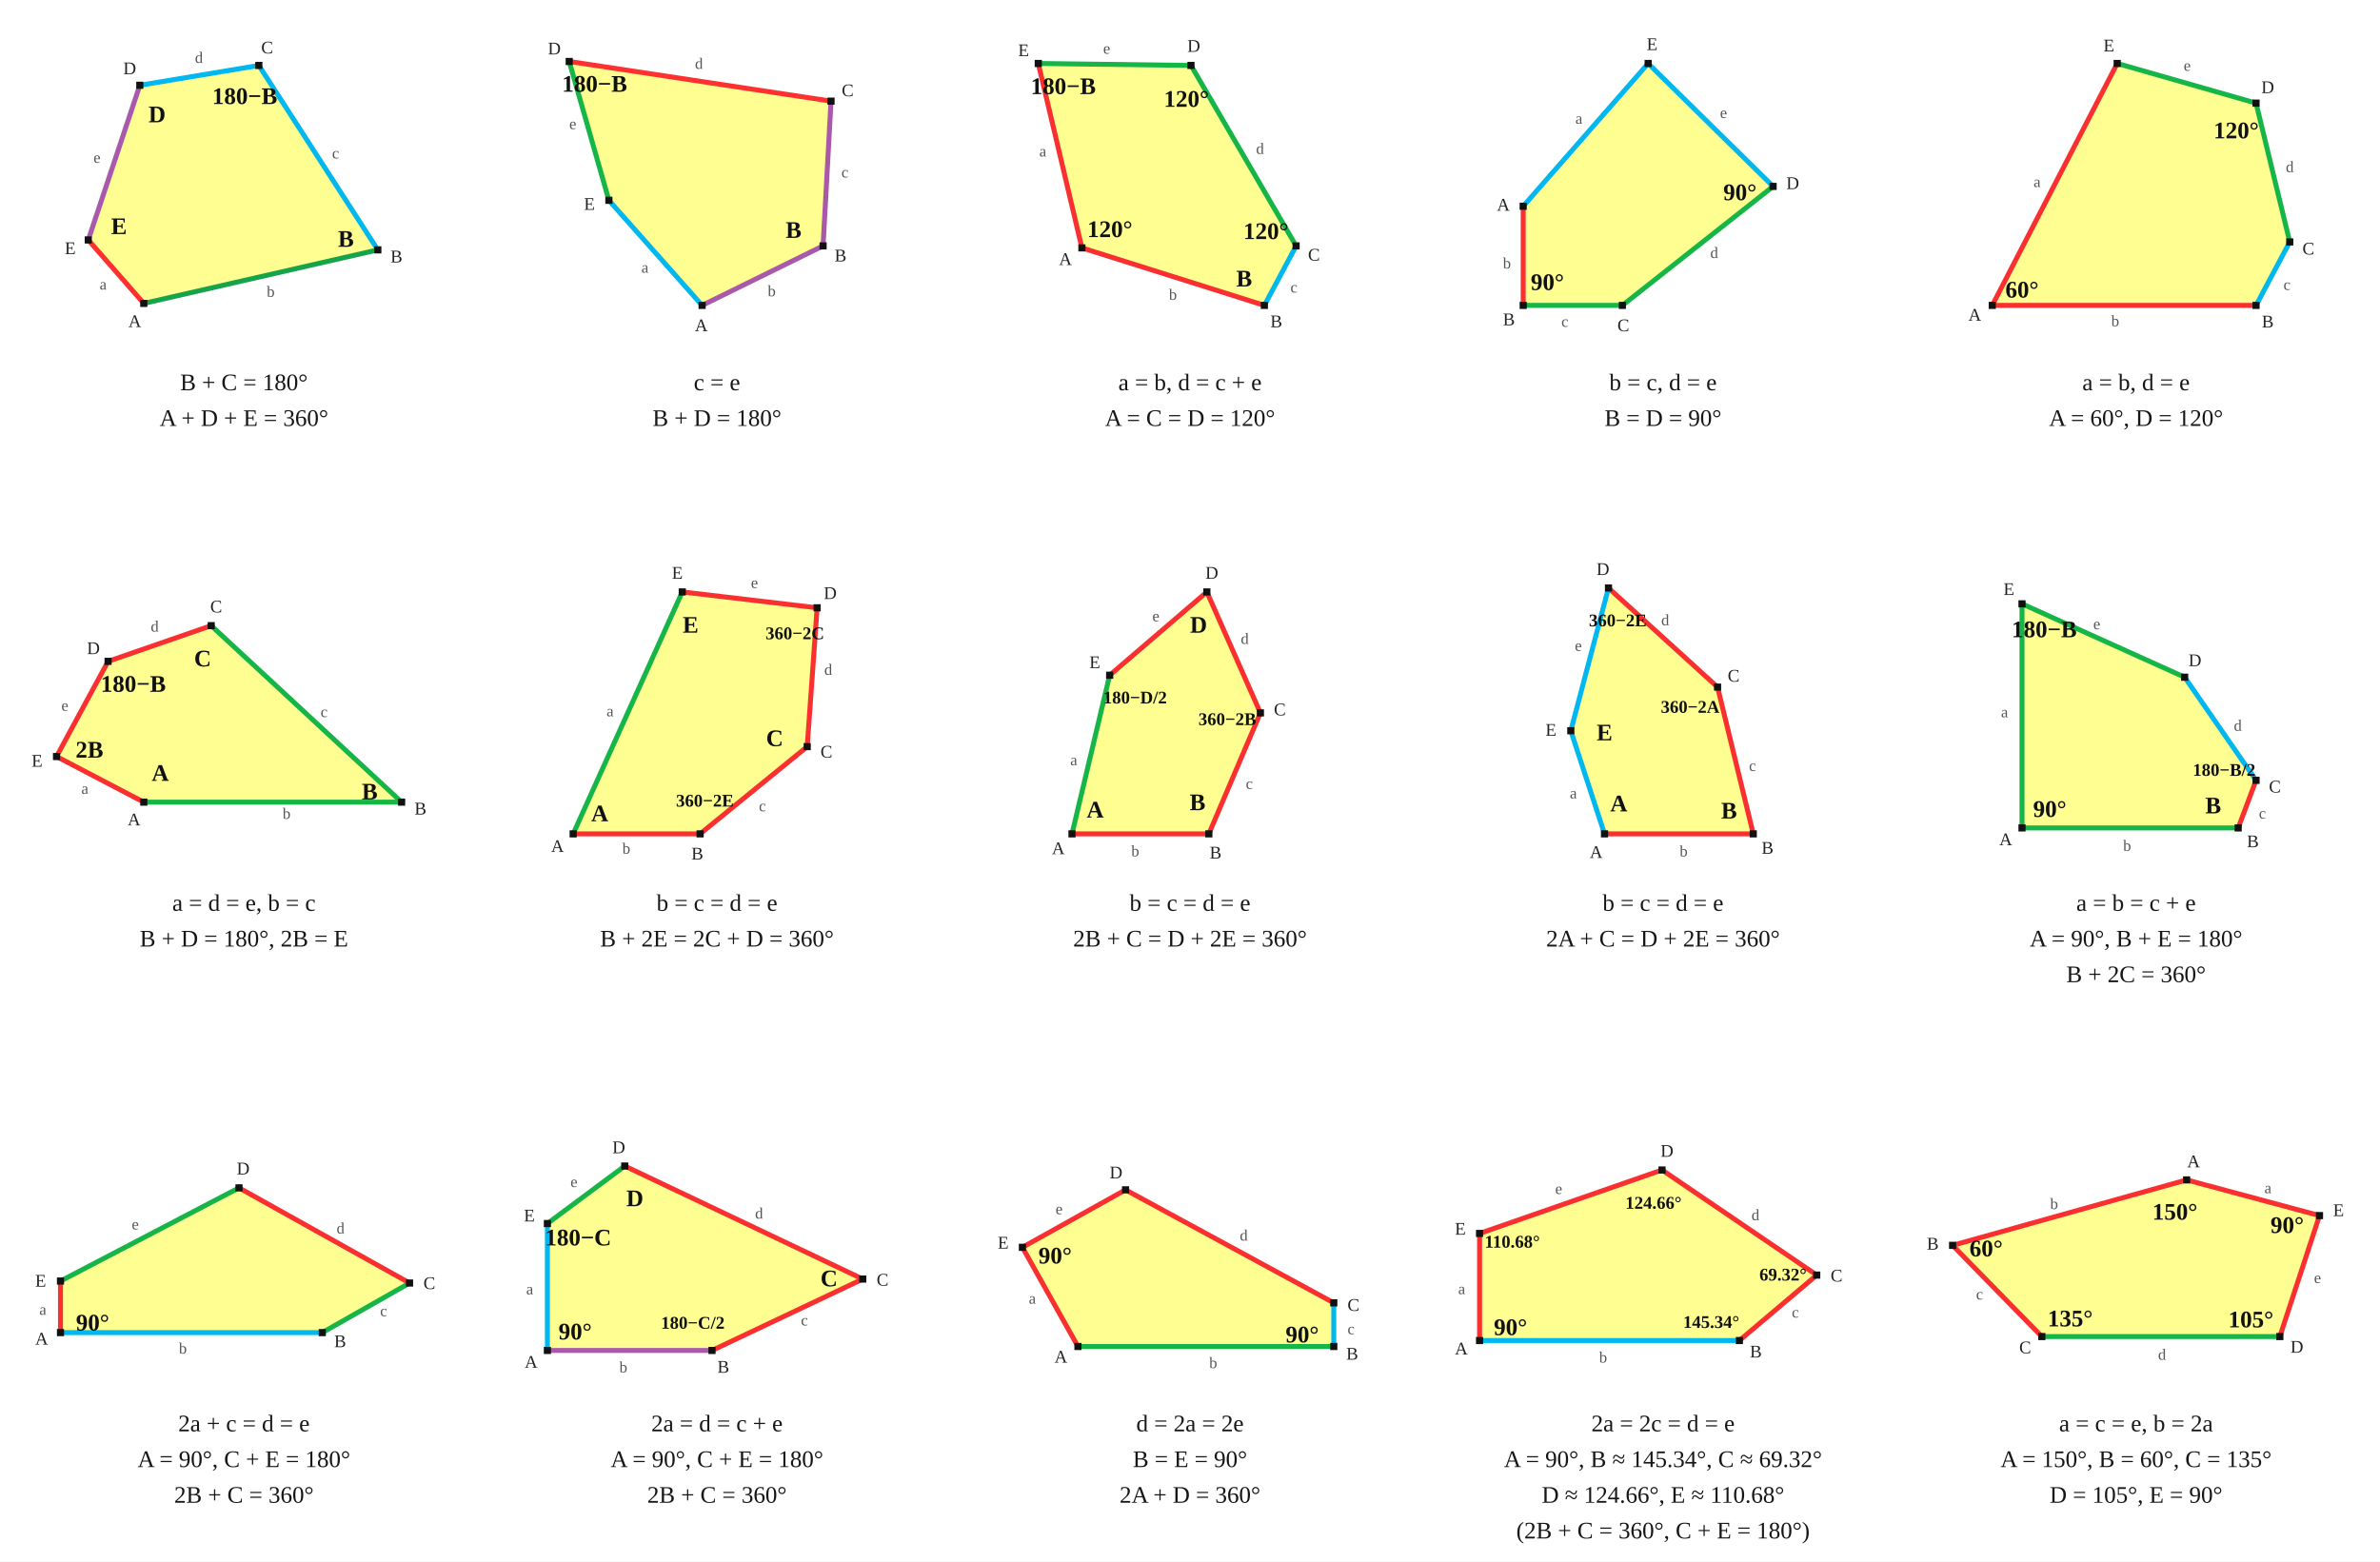
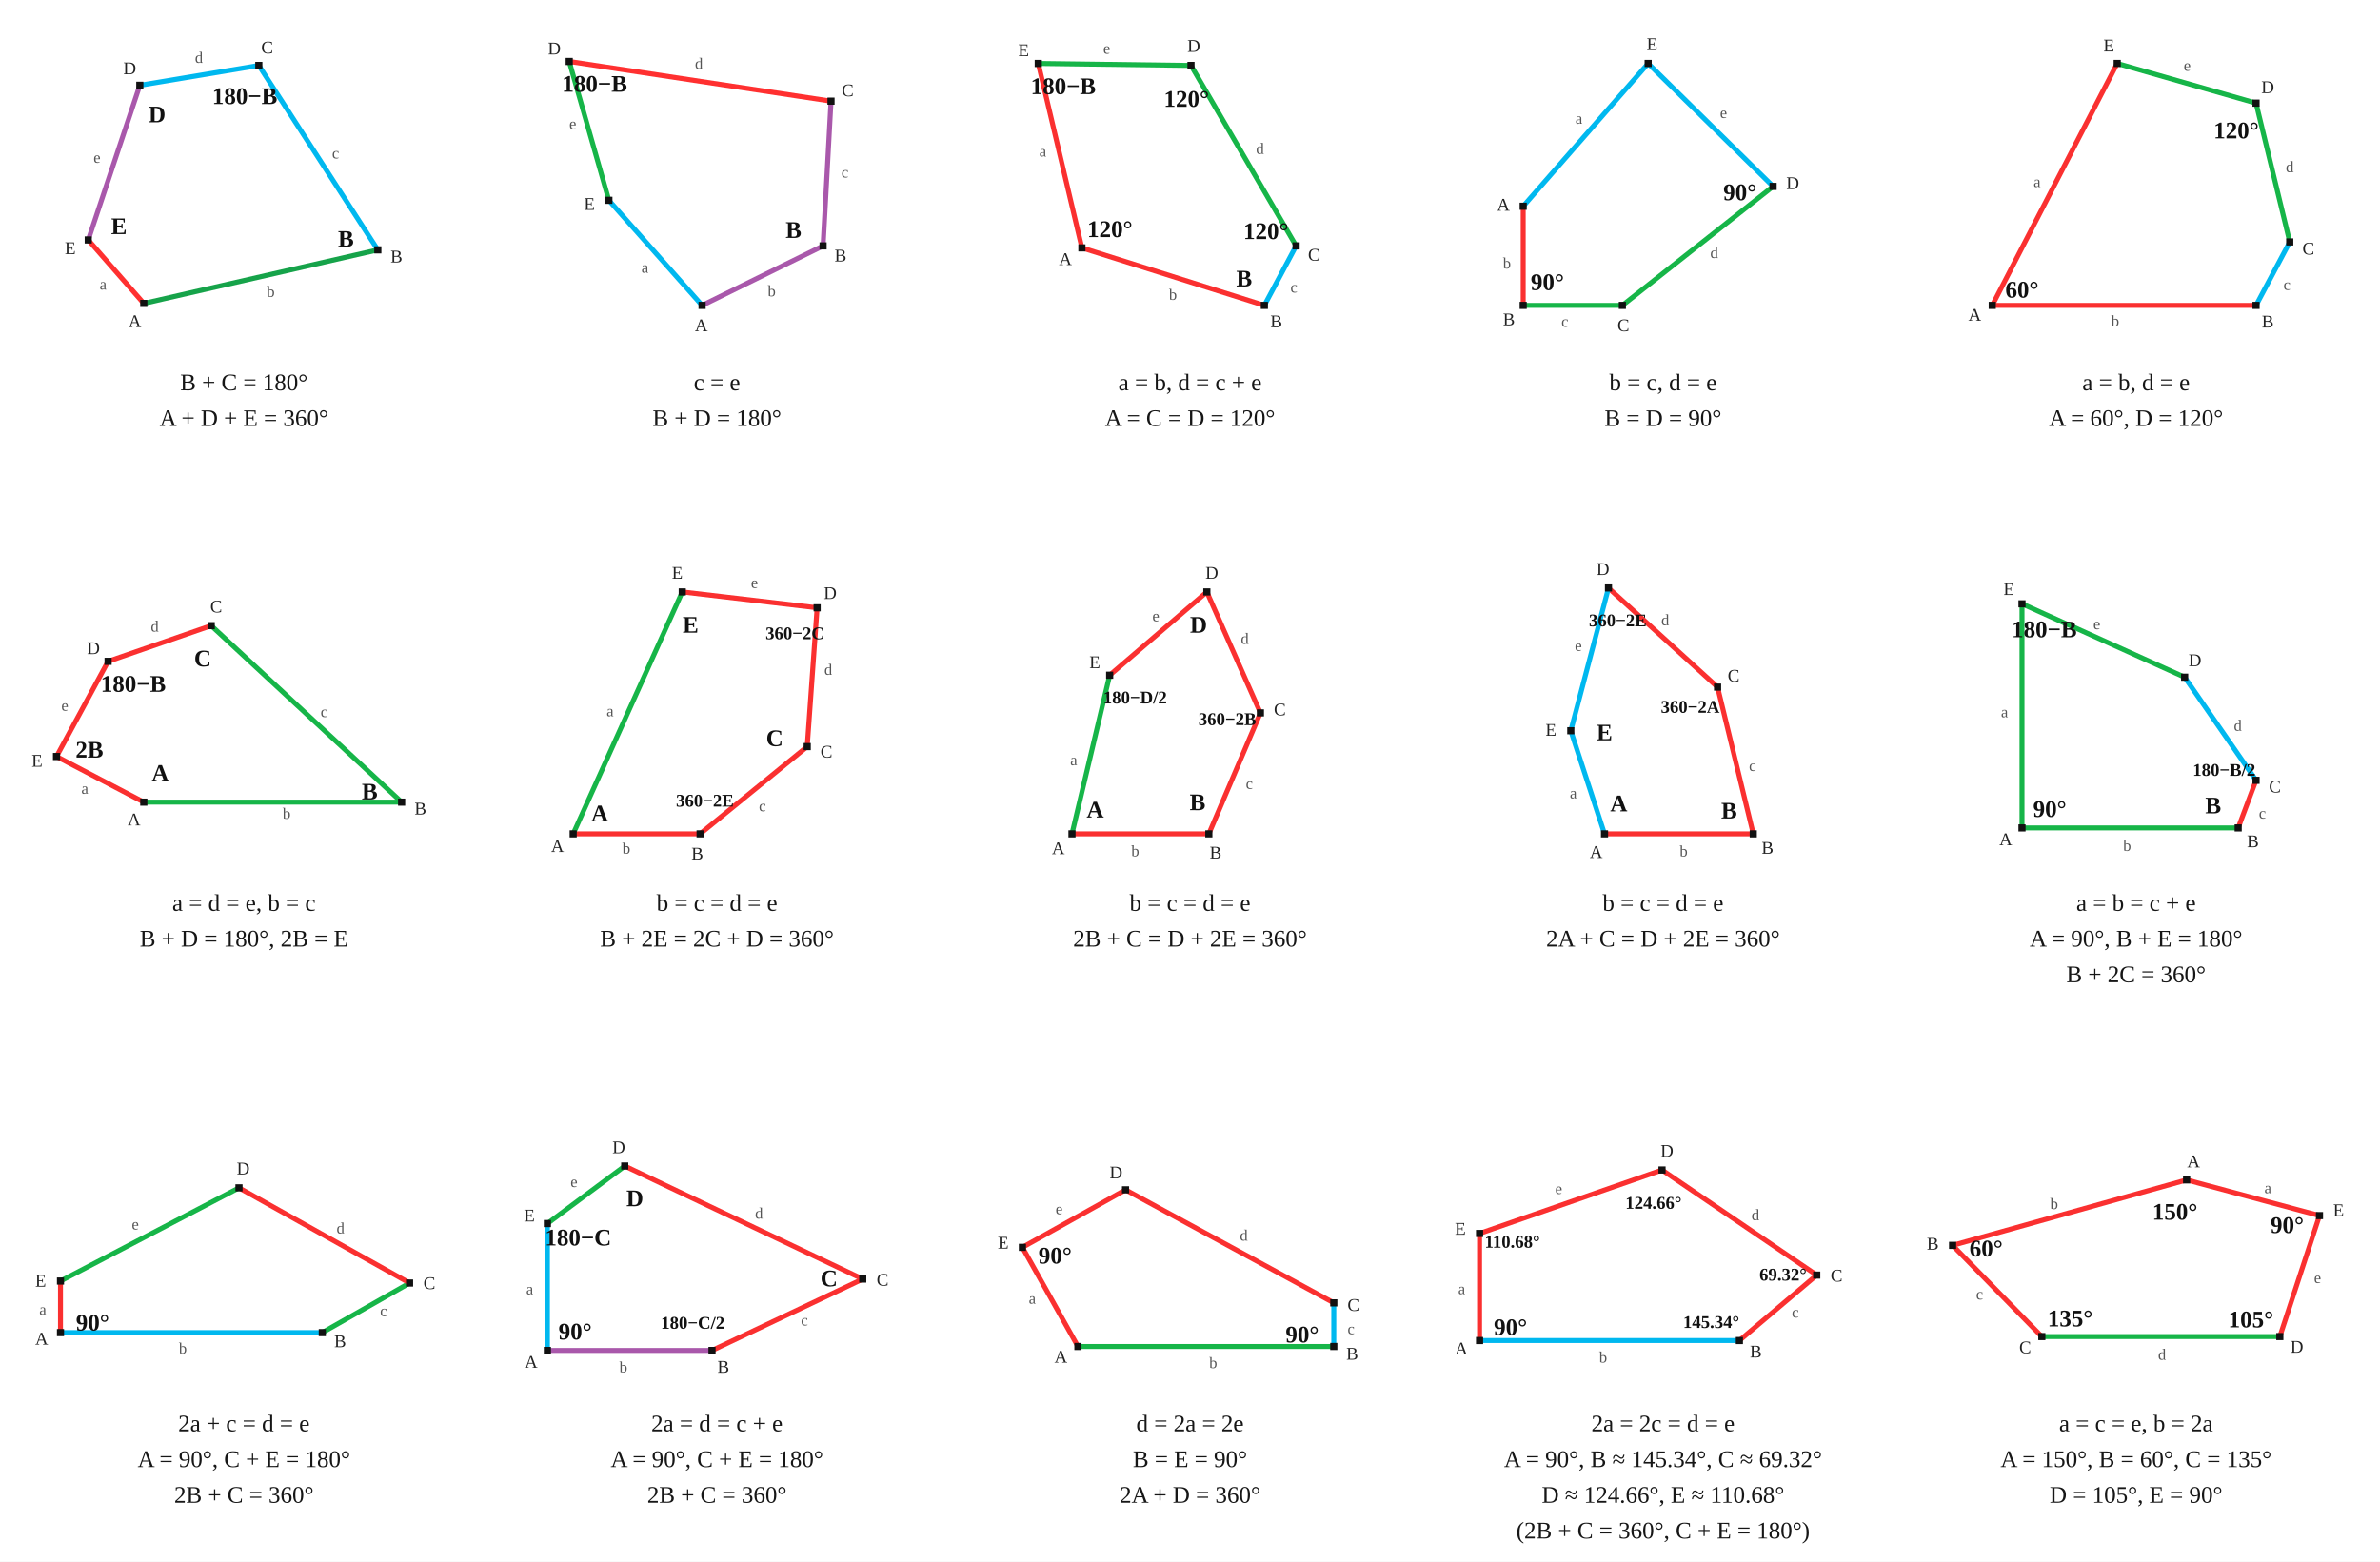
<svg xmlns="http://www.w3.org/2000/svg" width="1600" height="1050" viewBox="0 0 1600 1050">
  <style>text{font-family:Times New Roman,serif;font-style:normal;text-anchor:middle;dominant-baseline:central;fill:#161616}.edge{font-size:8px;fill:#555}.vertex{font-size:9px;fill:#222}.angle{font-weight:600;fill:#111}.rule{font-size:16px}</style>
  <rect width="1600" height="1050" fill="white" />
  <g transform="translate(14 12)">
    <g transform="scale(1.333333)">
-       <polygon points="62,144 180,117 120,24 60,34 34,112" fill="#ffff91" />
+       <polygon points="62,144 180,117 120,24 60,34 34,112" fill="none" />
      <path d="M62,144 L180,117" stroke="#16a34a" stroke-width="2.5" fill="none" />
      <text class="edge" x="126.0" y="138.0">b</text>
      <path d="M180,117 L120,24" stroke="#00b8ef" stroke-width="2.5" fill="none" />
      <text class="edge" x="158.7" y="68.2">c</text>
      <path d="M120,24 L60,34" stroke="#00b8ef" stroke-width="2.5" fill="none" />
      <text class="edge" x="89.8" y="20.0">d</text>
      <path d="M60,34 L34,112" stroke="#a958ab" stroke-width="2.5" fill="none" />
      <text class="edge" x="38.4" y="70.4">e</text>
      <path d="M34,112 L62,144" stroke="#ff3030" stroke-width="2.5" fill="none" />
      <text class="edge" x="41.5" y="134.3">a</text>
      <rect x="60.2" y="142.2" width="3.6" height="3.6" fill="#111" />
      <text class="vertex" x="57.5" y="152.9">A</text>
      <rect x="178.2" y="115.2" width="3.6" height="3.6" fill="#111" />
      <text class="vertex" x="189.4" y="120.3">B</text>
      <text class="angle" style="font-size:12px" x="163.9" y="111.4">B</text>
      <rect x="118.2" y="22.2" width="3.6" height="3.6" fill="#111" />
      <text class="vertex" x="124.2" y="14.9">C</text>
      <text class="angle" style="font-size:12px" x="112.9" y="39.4">180−B</text>
      <rect x="58.2" y="32.2" width="3.6" height="3.6" fill="#111" />
      <text class="vertex" x="54.9" y="25.4">D</text>
      <text class="angle" style="font-size:12px" x="68.7" y="48.6">D</text>
      <rect x="32.2" y="110.2" width="3.6" height="3.6" fill="#111" />
      <text class="vertex" x="24.9" y="116.1">E</text>
      <text class="angle" style="font-size:12px" x="49.5" y="105.0">E</text>
    </g>
    <text class="rule" x="150.0" y="245">B + C = 180°</text>
    <text class="rule" x="150.0" y="269">A + D + E = 360°</text>
  </g>
  <g transform="translate(332 12)">
    <g transform="scale(1.333333)">
-       <polygon points="105,145 166,115 170,42 38,22 58,92" fill="#ffff91" />
+       <polygon points="105,145 166,115 170,42 38,22 58,92" fill="none" />
      <path d="M105,145 L166,115" stroke="#a958ab" stroke-width="2.5" fill="none" />
      <text class="edge" x="140.1" y="137.7">b</text>
      <path d="M166,115 L170,42" stroke="#a958ab" stroke-width="2.5" fill="none" />
      <text class="edge" x="177.0" y="77.8">c</text>
      <path d="M170,42 L38,22" stroke="#ff3030" stroke-width="2.5" fill="none" />
      <text class="edge" x="103.4" y="23.0">d</text>
      <path d="M38,22 L58,92" stroke="#16b548" stroke-width="2.5" fill="none" />
      <text class="edge" x="39.8" y="53.4">e</text>
      <path d="M58,92 L105,145" stroke="#00b8ef" stroke-width="2.5" fill="none" />
      <text class="edge" x="76.2" y="125.8">a</text>
      <rect x="103.2" y="143.2" width="3.6" height="3.6" fill="#111" />
      <text class="vertex" x="104.6" y="155.0">A</text>
      <rect x="164.2" y="113.2" width="3.6" height="3.6" fill="#111" />
      <text class="vertex" x="174.8" y="119.8">B</text>
      <text class="angle" style="font-size:12px" x="151.1" y="106.9">B</text>
      <rect x="168.2" y="40.2" width="3.6" height="3.6" fill="#111" />
      <text class="vertex" x="178.4" y="36.5">C</text>
      <rect x="36.2" y="20.2" width="3.6" height="3.6" fill="#111" />
      <text class="vertex" x="30.5" y="15.4">D</text>
      <text class="angle" style="font-size:12px" x="50.8" y="33.2">180−B</text>
      <rect x="56.2" y="90.2" width="3.6" height="3.6" fill="#111" />
      <text class="vertex" x="48.2" y="93.8">E</text>
    </g>
    <text class="rule" x="150.0" y="245">c = e</text>
    <text class="rule" x="150.0" y="269">B + D = 180°</text>
  </g>
  <g transform="translate(650 12)">
    <g transform="scale(1.333333)">
-       <polygon points="58,116 150,145 166,115 113,24 36,23" fill="#ffff91" />
+       <polygon points="58,116 150,145 166,115 113,24 36,23" fill="none" />
      <path d="M58,116 L150,145" stroke="#fa3030" stroke-width="2.5" fill="none" />
      <text class="edge" x="103.9" y="139.5">b</text>
      <path d="M150,145 L166,115" stroke="#00b8ef" stroke-width="2.5" fill="none" />
      <text class="edge" x="164.9" y="135.8">c</text>
      <path d="M166,115 L113,24" stroke="#16b548" stroke-width="2.5" fill="none" />
      <text class="edge" x="147.8" y="65.9">d</text>
      <path d="M113,24 L36,23" stroke="#16b548" stroke-width="2.5" fill="none" />
      <text class="edge" x="70.5" y="15.4">e</text>
      <path d="M36,23 L58,116" stroke="#fa3030" stroke-width="2.5" fill="none" />
      <text class="edge" x="38.3" y="67.2">a</text>
      <rect x="56.2" y="114.2" width="3.6" height="3.6" fill="#111" />
      <text class="vertex" x="49.7" y="121.6">A</text>
      <text class="angle" style="font-size:12px" x="72.1" y="106.5">120°</text>
      <rect x="148.2" y="143.2" width="3.6" height="3.6" fill="#111" />
      <text class="vertex" x="156.0" y="153.0">B</text>
      <text class="angle" style="font-size:12px" x="139.8" y="131.4">B</text>
      <rect x="164.2" y="113.2" width="3.6" height="3.6" fill="#111" />
      <text class="vertex" x="175.0" y="119.4">C</text>
      <text class="angle" style="font-size:12px" x="150.8" y="107.5">120°</text>
      <rect x="111.2" y="22.2" width="3.6" height="3.6" fill="#111" />
      <text class="vertex" x="114.4" y="14.1">D</text>
      <text class="angle" style="font-size:12px" x="110.7" y="40.8">120°</text>
      <rect x="34.2" y="21.2" width="3.6" height="3.6" fill="#111" />
      <text class="vertex" x="28.6" y="16.3">E</text>
      <text class="angle" style="font-size:12px" x="48.6" y="34.4">180−B</text>
    </g>
    <text class="rule" x="150.0" y="245">a = b, d = c + e</text>
    <text class="rule" x="150.0" y="269">A = C = D = 120°</text>
  </g>
  <g transform="translate(968 12)">
    <g transform="scale(1.333333)">
-       <polygon points="42,95 42,145 92,145 168,85 105,23" fill="#ffff91" />
+       <polygon points="42,95 42,145 92,145 168,85 105,23" fill="none" />
      <path d="M42,95 L42,145" stroke="#fa3030" stroke-width="2.5" fill="none" />
      <text class="edge" x="33.8" y="123.7">b</text>
      <path d="M42,145 L92,145" stroke="#16b548" stroke-width="2.5" fill="none" />
      <text class="edge" x="63.0" y="153.1">c</text>
      <path d="M92,145 L168,85" stroke="#16b548" stroke-width="2.5" fill="none" />
      <text class="edge" x="138.3" y="118.4">d</text>
      <path d="M168,85 L105,23" stroke="#00b8ef" stroke-width="2.5" fill="none" />
      <text class="edge" x="143.0" y="47.8">e</text>
      <path d="M105,23 L42,95" stroke="#00b8ef" stroke-width="2.5" fill="none" />
      <text class="edge" x="70.1" y="50.7">a</text>
      <rect x="40.2" y="93.2" width="3.6" height="3.6" fill="#111" />
      <text class="vertex" x="32.0" y="94.2">A</text>
      <rect x="40.2" y="143.2" width="3.6" height="3.6" fill="#111" />
      <text class="vertex" x="34.8" y="152.0">B</text>
      <text class="angle" style="font-size:12px" x="54.2" y="133.2">90°</text>
      <rect x="90.2" y="143.2" width="3.6" height="3.6" fill="#111" />
      <text class="vertex" x="92.5" y="155.0">C</text>
      <rect x="166.2" y="83.2" width="3.6" height="3.6" fill="#111" />
      <text class="vertex" x="177.9" y="83.3">D</text>
      <text class="angle" style="font-size:12px" x="151.3" y="87.9">90°</text>
      <rect x="103.2" y="21.2" width="3.6" height="3.6" fill="#111" />
      <text class="vertex" x="107.0" y="13.2">E</text>
    </g>
    <text class="rule" x="150.0" y="245">b = c, d = e</text>
    <text class="rule" x="150.0" y="269">B = D = 90°</text>
  </g>
  <g transform="translate(1286 12)">
    <g transform="scale(1.333333)">
-       <polygon points="40,145 173,145 190,113 173,43 103,23" fill="#ffff91" />
+       <polygon points="40,145 173,145 190,113 173,43 103,23" fill="none" />
      <path d="M40,145 L173,145" stroke="#fa3030" stroke-width="2.5" fill="none" />
      <text class="edge" x="102.0" y="152.8">b</text>
      <path d="M173,145 L190,113" stroke="#00b8ef" stroke-width="2.5" fill="none" />
      <text class="edge" x="188.6" y="134.5">c</text>
      <path d="M190,113 L173,43" stroke="#16b548" stroke-width="2.5" fill="none" />
      <text class="edge" x="190.0" y="75.1">d</text>
      <path d="M173,43 L103,23" stroke="#16b548" stroke-width="2.5" fill="none" />
      <text class="edge" x="138.3" y="24.0">e</text>
      <path d="M103,23 L40,145" stroke="#fa3030" stroke-width="2.5" fill="none" />
      <text class="edge" x="62.6" y="82.6">a</text>
      <rect x="38.2" y="143.2" width="3.6" height="3.6" fill="#111" />
      <text class="vertex" x="31.2" y="149.7">A</text>
      <text class="angle" style="font-size:12px" x="55.0" y="137.0">60°</text>
      <rect x="171.2" y="143.2" width="3.6" height="3.6" fill="#111" />
      <text class="vertex" x="178.9" y="153.1">B</text>
      <rect x="188.2" y="111.2" width="3.6" height="3.6" fill="#111" />
      <text class="vertex" x="199.4" y="116.3">C</text>
      <rect x="171.2" y="41.2" width="3.6" height="3.6" fill="#111" />
      <text class="vertex" x="178.9" y="34.9">D</text>
      <text class="angle" style="font-size:12px" x="163.0" y="56.7">120°</text>
      <rect x="101.2" y="21.2" width="3.6" height="3.6" fill="#111" />
      <text class="vertex" x="98.8" y="13.9">E</text>
    </g>
    <text class="rule" x="150.0" y="245">a = b, d = e</text>
    <text class="rule" x="150.0" y="269">A = 60°, D = 120°</text>
  </g>
  <g transform="translate(14 362)">
    <g transform="scale(1.333333)">
-       <polygon points="62,133 192,133 96,44 44,62 18,110" fill="#ffff91" />
+       <polygon points="62,133 192,133 96,44 44,62 18,110" fill="none" />
      <path d="M62,133 L192,133" stroke="#16b548" stroke-width="2.5" fill="none" />
      <text class="edge" x="134.0" y="138.7">b</text>
      <path d="M192,133 L96,44" stroke="#16b548" stroke-width="2.5" fill="none" />
      <text class="edge" x="152.9" y="87.4">c</text>
      <path d="M96,44 L44,62" stroke="#fa3030" stroke-width="2.5" fill="none" />
      <text class="edge" x="67.5" y="44.3">d</text>
      <path d="M44,62 L18,110" stroke="#fa3030" stroke-width="2.5" fill="none" />
      <text class="edge" x="22.2" y="84.2">e</text>
      <path d="M18,110 L62,133" stroke="#fa3030" stroke-width="2.5" fill="none" />
      <text class="edge" x="32.3" y="126.1">a</text>
      <rect x="60.2" y="131.2" width="3.6" height="3.6" fill="#111" />
      <text class="vertex" x="57.1" y="141.7">A</text>
      <text class="angle" style="font-size:12px" x="70.3" y="118.2">A</text>
      <rect x="190.2" y="131.2" width="3.6" height="3.6" fill="#111" />
      <text class="vertex" x="201.5" y="136.2">B</text>
      <text class="angle" style="font-size:12px" x="175.9" y="127.6">B</text>
      <rect x="94.2" y="42.2" width="3.6" height="3.6" fill="#111" />
      <text class="vertex" x="98.5" y="34.3">C</text>
      <text class="angle" style="font-size:12px" x="91.7" y="60.5">C</text>
      <rect x="42.2" y="60.2" width="3.6" height="3.6" fill="#111" />
      <text class="vertex" x="36.6" y="55.3">D</text>
      <text class="angle" style="font-size:12px" x="56.7" y="73.3">180−B</text>
      <rect x="16.2" y="108.2" width="3.6" height="3.6" fill="#111" />
      <text class="vertex" x="8.2" y="112.1">E</text>
      <text class="angle" style="font-size:12px" x="34.6" y="106.5">2B</text>
    </g>
    <text class="rule" x="150.0" y="245">a = d = e, b = c</text>
    <text class="rule" x="150.0" y="269">B + D = 180°, 2B = E</text>
  </g>
  <g transform="translate(332 362)">
    <g transform="scale(1.333333)">
-       <polygon points="40,149 104,149 158,105 163,35 95,27" fill="#ffff91" />
+       <polygon points="40,149 104,149 158,105 163,35 95,27" fill="none" />
      <path d="M40,149 L104,149" stroke="#fa3030" stroke-width="2.5" fill="none" />
      <text class="edge" x="66.8" y="156.3">b</text>
      <path d="M104,149 L158,105" stroke="#fa3030" stroke-width="2.5" fill="none" />
      <text class="edge" x="135.4" y="134.9">c</text>
      <path d="M158,105 L163,35" stroke="#fa3030" stroke-width="2.5" fill="none" />
      <text class="edge" x="168.6" y="66.1">d</text>
      <path d="M163,35 L95,27" stroke="#fa3030" stroke-width="2.5" fill="none" />
      <text class="edge" x="131.4" y="22.3">e</text>
      <path d="M95,27 L40,149" stroke="#16b548" stroke-width="2.5" fill="none" />
      <text class="edge" x="58.6" y="87.0">a</text>
      <rect x="38.2" y="147.2" width="3.6" height="3.6" fill="#111" />
      <text class="vertex" x="32.1" y="155.1">A</text>
      <text class="angle" style="font-size:12px" x="53.4" y="138.6">A</text>
      <rect x="102.2" y="147.2" width="3.6" height="3.6" fill="#111" />
      <text class="vertex" x="102.6" y="158.9">B</text>
      <text class="angle" style="font-size:9px" x="106.4" y="132.2">360−2E</text>
      <rect x="156.2" y="103.2" width="3.6" height="3.6" fill="#111" />
      <text class="vertex" x="167.7" y="107.5">C</text>
      <text class="angle" style="font-size:12px" x="141.6" y="100.7">C</text>
      <rect x="161.2" y="33.2" width="3.6" height="3.6" fill="#111" />
      <text class="vertex" x="169.6" y="27.5">D</text>
      <text class="angle" style="font-size:9px" x="151.8" y="47.8">360−2C</text>
      <rect x="93.2" y="25.2" width="3.6" height="3.6" fill="#111" />
      <text class="vertex" x="92.5" y="17.3">E</text>
      <text class="angle" style="font-size:12px" x="99.2" y="43.5">E</text>
    </g>
    <text class="rule" x="150.0" y="245">b = c = d = e</text>
    <text class="rule" x="150.0" y="269">B + 2E = 2C + D = 360°</text>
  </g>
  <g transform="translate(650 362)">
    <g transform="scale(1.333333)">
-       <polygon points="53,149 122,149 148,88 121,27 72,69" fill="#ffff91" />
+       <polygon points="53,149 122,149 148,88 121,27 72,69" fill="none" />
      <path d="M53,149 L122,149" stroke="#fa3030" stroke-width="2.5" fill="none" />
      <text class="edge" x="84.9" y="157.6">b</text>
      <path d="M122,149 L148,88" stroke="#fa3030" stroke-width="2.5" fill="none" />
      <text class="edge" x="142.4" y="123.6">c</text>
      <path d="M148,88 L121,27" stroke="#fa3030" stroke-width="2.5" fill="none" />
      <text class="edge" x="140.1" y="50.5">d</text>
      <path d="M121,27 L72,69" stroke="#fa3030" stroke-width="2.5" fill="none" />
      <text class="edge" x="95.3" y="39.1">e</text>
      <path d="M72,69 L53,149" stroke="#16b548" stroke-width="2.5" fill="none" />
      <text class="edge" x="53.9" y="111.7">a</text>
      <rect x="51.2" y="147.2" width="3.6" height="3.6" fill="#111" />
      <text class="vertex" x="46.1" y="156.2">A</text>
      <text class="angle" style="font-size:12px" x="64.7" y="136.7">A</text>
      <rect x="120.2" y="147.2" width="3.6" height="3.6" fill="#111" />
      <text class="vertex" x="125.4" y="158.4">B</text>
      <text class="angle" style="font-size:12px" x="116.3" y="133.0">B</text>
      <rect x="146.2" y="86.2" width="3.6" height="3.6" fill="#111" />
      <text class="vertex" x="157.8" y="86.2">C</text>
      <text class="angle" style="font-size:9px" x="131.3" y="91.1">360−2B</text>
      <rect x="119.2" y="25.2" width="3.6" height="3.6" fill="#111" />
      <text class="vertex" x="123.5" y="17.3">D</text>
      <text class="angle" style="font-size:12px" x="116.8" y="43.5">D</text>
      <rect x="70.2" y="67.2" width="3.6" height="3.6" fill="#111" />
      <text class="vertex" x="64.5" y="62.4">E</text>
      <text class="angle" style="font-size:9px" x="84.8" y="80.2">180−D/2</text>
    </g>
    <text class="rule" x="150.0" y="245">b = c = d = e</text>
    <text class="rule" x="150.0" y="269">2B + C = D + 2E = 360°</text>
  </g>
  <g transform="translate(968 362)">
    <g transform="scale(1.333333)">
-       <polygon points="83,149 158,149 140,75 85,25 66,97" fill="#ffff91" />
+       <polygon points="83,149 158,149 140,75 85,25 66,97" fill="none" />
      <path d="M83,149 L158,149" stroke="#fa3030" stroke-width="2.5" fill="none" />
      <text class="edge" x="122.9" y="157.7">b</text>
      <path d="M158,149 L140,75" stroke="#fa3030" stroke-width="2.5" fill="none" />
      <text class="edge" x="157.6" y="114.6">c</text>
      <path d="M140,75 L85,25" stroke="#fa3030" stroke-width="2.5" fill="none" />
      <text class="edge" x="113.6" y="41.1">d</text>
      <path d="M85,25 L66,97" stroke="#00b8ef" stroke-width="2.5" fill="none" />
      <text class="edge" x="69.8" y="54.0">e</text>
      <path d="M66,97 L83,149" stroke="#00b8ef" stroke-width="2.5" fill="none" />
      <text class="edge" x="67.3" y="128.4">a</text>
      <rect x="81.2" y="147.2" width="3.6" height="3.6" fill="#111" />
      <text class="vertex" x="78.8" y="158.1">A</text>
      <text class="angle" style="font-size:12px" x="90.2" y="133.6">A</text>
      <rect x="156.2" y="147.2" width="3.6" height="3.6" fill="#111" />
      <text class="vertex" x="165.2" y="156.0">B</text>
      <text class="angle" style="font-size:12px" x="145.8" y="137.2">B</text>
      <rect x="138.2" y="73.2" width="3.6" height="3.6" fill="#111" />
      <text class="vertex" x="148.1" y="69.2">C</text>
      <text class="angle" style="font-size:9px" x="126.2" y="84.9">360−2A</text>
      <rect x="83.2" y="23.2" width="3.6" height="3.6" fill="#111" />
      <text class="vertex" x="82.2" y="15.4">D</text>
      <text class="angle" style="font-size:9px" x="89.7" y="41.3">360−2E</text>
      <rect x="64.2" y="95.2" width="3.6" height="3.6" fill="#111" />
      <text class="vertex" x="56.0" y="96.5">E</text>
      <text class="angle" style="font-size:12px" x="83.0" y="97.8">E</text>
    </g>
    <text class="rule" x="150.0" y="245">b = c = d = e</text>
    <text class="rule" x="150.0" y="269">2A + C = D + 2E = 360°</text>
  </g>
  <g transform="translate(1286 362)">
    <g transform="scale(1.333333)">
-       <polygon points="55,146 164,146 173,122 137,70 55,33" fill="#ffff91" />
+       <polygon points="55,146 164,146 173,122 137,70 55,33" fill="none" />
      <path d="M55,146 L164,146" stroke="#16b548" stroke-width="2.5" fill="none" />
      <text class="edge" x="108.0" y="154.9">b</text>
      <path d="M164,146 L173,122" stroke="#fa3030" stroke-width="2.5" fill="none" />
      <text class="edge" x="176.2" y="138.6">c</text>
      <path d="M173,122 L137,70" stroke="#00b8ef" stroke-width="2.5" fill="none" />
      <text class="edge" x="163.8" y="94.3">d</text>
      <path d="M137,70 L55,33" stroke="#16b548" stroke-width="2.5" fill="none" />
      <text class="edge" x="92.7" y="43.1">e</text>
      <path d="M55,33 L55,146" stroke="#16b548" stroke-width="2.5" fill="none" />
      <text class="edge" x="46.2" y="87.5">a</text>
      <rect x="53.2" y="144.2" width="3.6" height="3.6" fill="#111" />
      <text class="vertex" x="46.8" y="151.7">A</text>
      <text class="angle" style="font-size:12px" x="69.0" y="136.4">90°</text>
      <rect x="162.2" y="144.2" width="3.6" height="3.6" fill="#111" />
      <text class="vertex" x="171.4" y="152.7">B</text>
      <text class="angle" style="font-size:12px" x="151.4" y="134.6">B</text>
      <rect x="171.2" y="120.2" width="3.6" height="3.6" fill="#111" />
      <text class="vertex" x="182.5" y="125.1">C</text>
      <text class="angle" style="font-size:9px" x="156.9" y="116.7">180−B/2</text>
      <rect x="135.2" y="68.2" width="3.6" height="3.6" fill="#111" />
      <text class="vertex" x="142.2" y="61.4">D</text>
      <rect x="53.2" y="31.2" width="3.6" height="3.6" fill="#111" />
      <text class="vertex" x="48.4" y="25.5">E</text>
      <text class="angle" style="font-size:12px" x="66.2" y="45.8">180−B</text>
    </g>
    <text class="rule" x="150.0" y="245">a = b = c + e</text>
    <text class="rule" x="150.0" y="269">A = 90°, B + E = 180°</text>
    <text class="rule" x="150.0" y="293">B + 2C = 360°</text>
  </g>
  <g transform="translate(14 712)">
    <g transform="scale(1.333333)">
-       <polygon points="20,138 152,138 196,113 110,65 20,112" fill="#ffff91" />
+       <polygon points="20,138 152,138 196,113 110,65 20,112" fill="none" />
      <path d="M20,138 L152,138" stroke="#00b8ef" stroke-width="2.5" fill="none" />
      <text class="edge" x="81.7" y="145.9">b</text>
      <path d="M152,138 L196,113" stroke="#16b548" stroke-width="2.5" fill="none" />
      <text class="edge" x="182.9" y="127.0">c</text>
      <path d="M196,113 L110,65" stroke="#fa3030" stroke-width="2.5" fill="none" />
      <text class="edge" x="161.2" y="85.3">d</text>
      <path d="M110,65 L20,112" stroke="#16b548" stroke-width="2.5" fill="none" />
      <text class="edge" x="57.7" y="83.3">e</text>
      <path d="M20,112 L20,138" stroke="#fa3030" stroke-width="2.5" fill="none" />
      <text class="edge" x="11.1" y="126.3">a</text>
      <rect x="18.2" y="136.2" width="3.6" height="3.6" fill="#111" />
      <text class="vertex" x="10.5" y="141.0">A</text>
      <text class="angle" style="font-size:12px" x="36.2" y="132.9">90°</text>
      <rect x="150.2" y="136.2" width="3.6" height="3.6" fill="#111" />
      <text class="vertex" x="161.0" y="142.3">B</text>
      <rect x="194.2" y="111.2" width="3.6" height="3.6" fill="#111" />
      <text class="vertex" x="206.0" y="113.0">C</text>
      <rect x="108.2" y="63.2" width="3.6" height="3.6" fill="#111" />
      <text class="vertex" x="112.1" y="55.2">D</text>
      <rect x="18.2" y="110.2" width="3.6" height="3.6" fill="#111" />
      <text class="vertex" x="10.0" y="111.8">E</text>
    </g>
    <text class="rule" x="150.0" y="245">2a + c = d = e</text>
    <text class="rule" x="150.0" y="269">A = 90°, C + E = 180°</text>
    <text class="rule" x="150.0" y="293">2B + C = 360°</text>
  </g>
  <g transform="translate(332 712)">
    <g transform="scale(1.333333)">
-       <polygon points="27,147 110,147 186,111 66,54 27,83" fill="#ffff91" />
+       <polygon points="27,147 110,147 186,111 66,54 27,83" fill="none" />
      <path d="M27,147 L110,147" stroke="#a958ab" stroke-width="2.5" fill="none" />
      <text class="edge" x="65.3" y="155.4">b</text>
      <path d="M110,147 L186,111" stroke="#fa3030" stroke-width="2.5" fill="none" />
      <text class="edge" x="156.6" y="131.7">c</text>
      <path d="M186,111 L66,54" stroke="#fa3030" stroke-width="2.5" fill="none" />
      <text class="edge" x="133.7" y="77.8">d</text>
      <path d="M66,54 L27,83" stroke="#16b548" stroke-width="2.5" fill="none" />
      <text class="edge" x="40.4" y="61.9">e</text>
      <path d="M27,83 L27,147" stroke="#00b8ef" stroke-width="2.5" fill="none" />
      <text class="edge" x="18.1" y="116.0">a</text>
      <rect x="25.2" y="145.2" width="3.6" height="3.6" fill="#111" />
      <text class="vertex" x="18.8" y="152.7">A</text>
      <text class="angle" style="font-size:12px" x="41.0" y="137.4">90°</text>
      <rect x="108.2" y="145.2" width="3.6" height="3.6" fill="#111" />
      <text class="vertex" x="115.7" y="155.2">B</text>
      <text class="angle" style="font-size:9px" x="100.3" y="133.0">180−C/2</text>
      <rect x="184.2" y="109.2" width="3.6" height="3.6" fill="#111" />
      <text class="vertex" x="196.0" y="111.3">C</text>
      <text class="angle" style="font-size:12px" x="169.0" y="110.6">C</text>
      <rect x="64.2" y="52.2" width="3.6" height="3.6" fill="#111" />
      <text class="vertex" x="63.0" y="44.5">D</text>
      <text class="angle" style="font-size:12px" x="71.1" y="70.2">D</text>
      <rect x="25.2" y="81.2" width="3.6" height="3.6" fill="#111" />
      <text class="vertex" x="17.9" y="78.9">E</text>
      <text class="angle" style="font-size:12px" x="42.5" y="90.0">180−C</text>
    </g>
    <text class="rule" x="150.0" y="245">2a = d = c + e</text>
    <text class="rule" x="150.0" y="269">A = 90°, C + E = 180°</text>
    <text class="rule" x="150.0" y="293">2B + C = 360°</text>
  </g>
  <g transform="translate(650 712)">
    <g transform="scale(1.333333)">
-       <polygon points="56,145 185,145 185,123 80,66 28,95" fill="#ffff91" />
+       <polygon points="56,145 185,145 185,123 80,66 28,95" fill="none" />
      <path d="M56,145 L185,145" stroke="#16b548" stroke-width="2.5" fill="none" />
      <text class="edge" x="124.2" y="153.2">b</text>
      <path d="M185,145 L185,123" stroke="#00b8ef" stroke-width="2.5" fill="none" />
      <text class="edge" x="193.7" y="136.1">c</text>
      <path d="M185,123 L80,66" stroke="#fa3030" stroke-width="2.5" fill="none" />
      <text class="edge" x="139.6" y="88.9">d</text>
      <path d="M80,66 L28,95" stroke="#fa3030" stroke-width="2.5" fill="none" />
      <text class="edge" x="46.5" y="75.6">e</text>
      <path d="M28,95 L56,145" stroke="#fa3030" stroke-width="2.5" fill="none" />
      <text class="edge" x="33.0" y="120.7">a</text>
      <rect x="54.2" y="143.2" width="3.6" height="3.6" fill="#111" />
      <text class="vertex" x="47.4" y="150.1">A</text>
      <rect x="183.2" y="143.2" width="3.6" height="3.6" fill="#111" />
      <text class="vertex" x="194.3" y="148.6">B</text>
      <text class="angle" style="font-size:12px" x="169.1" y="138.9">90°</text>
      <rect x="183.2" y="121.2" width="3.6" height="3.6" fill="#111" />
      <text class="vertex" x="194.9" y="124.0">C</text>
      <rect x="78.2" y="64.2" width="3.6" height="3.6" fill="#111" />
      <text class="vertex" x="75.2" y="57.2">D</text>
      <rect x="26.2" y="93.2" width="3.6" height="3.6" fill="#111" />
      <text class="vertex" x="18.3" y="92.6">E</text>
      <text class="angle" style="font-size:12px" x="44.5" y="99.1">90°</text>
    </g>
    <text class="rule" x="150.0" y="245">d = 2a = 2e</text>
    <text class="rule" x="150.0" y="269">B = E = 90°</text>
    <text class="rule" x="150.0" y="293">2A + D = 360°</text>
  </g>
  <g transform="translate(968 712)">
    <g transform="scale(1.333333)">
-       <polygon points="20,142 151,142 190,109 112,56 20,88" fill="#ffff91" />
+       <polygon points="20,142 151,142 190,109 112,56 20,88" fill="none" />
      <path d="M20,142 L151,142" stroke="#00b8ef" stroke-width="2.5" fill="none" />
      <text class="edge" x="82.3" y="150.4">b</text>
      <path d="M151,142 L190,109" stroke="#fa3030" stroke-width="2.5" fill="none" />
      <text class="edge" x="179.2" y="127.7">c</text>
      <path d="M190,109 L112,56" stroke="#fa3030" stroke-width="2.5" fill="none" />
      <text class="edge" x="159.1" y="78.6">d</text>
      <path d="M112,56 L20,88" stroke="#fa3030" stroke-width="2.5" fill="none" />
      <text class="edge" x="59.9" y="65.4">e</text>
      <path d="M20,88 L20,142" stroke="#fa3030" stroke-width="2.5" fill="none" />
      <text class="edge" x="11.0" y="115.9">a</text>
      <rect x="18.2" y="140.2" width="3.6" height="3.6" fill="#111" />
      <text class="vertex" x="10.8" y="146.0">A</text>
      <text class="angle" style="font-size:12px" x="35.6" y="135.2">90°</text>
      <rect x="149.2" y="140.2" width="3.6" height="3.6" fill="#111" />
      <text class="vertex" x="159.3" y="147.5">B</text>
      <text class="angle" style="font-size:9px" x="136.8" y="132.6">145.34°</text>
      <rect x="188.2" y="107.2" width="3.6" height="3.6" fill="#111" />
      <text class="vertex" x="200.0" y="109.2">C</text>
      <text class="angle" style="font-size:9px" x="173.0" y="108.7">69.32°</text>
      <rect x="110.2" y="54.2" width="3.6" height="3.6" fill="#111" />
      <text class="vertex" x="114.5" y="46.3">D</text>
      <text class="angle" style="font-size:9px" x="107.7" y="72.5">124.66°</text>
      <rect x="18.2" y="86.2" width="3.6" height="3.6" fill="#111" />
      <text class="vertex" x="10.3" y="85.6">E</text>
      <text class="angle" style="font-size:9px" x="36.5" y="92.1">110.68°</text>
    </g>
    <text class="rule" x="150.0" y="245">2a = 2c = d = e</text>
    <text class="rule" x="150.0" y="269">A = 90°, B ≈ 145.34°, C ≈ 69.32°</text>
    <text class="rule" x="150.0" y="293">D ≈ 124.66°, E ≈ 110.68°</text>
    <text class="rule" x="150.0" y="317">(2B + C = 360°, C + E = 180°)</text>
  </g>
  <g transform="translate(1286 712)">
    <g transform="scale(1.333333)">
-       <polygon points="138,61 20,94 65,140 185,140 205,79" fill="#ffff91" />
+       <polygon points="138,61 20,94 65,140 185,140 205,79" fill="none" />
      <path d="M138,61 L20,94" stroke="#fa3030" stroke-width="2.5" fill="none" />
      <text class="edge" x="71.2" y="73.0">b</text>
      <path d="M20,94 L65,140" stroke="#fa3030" stroke-width="2.5" fill="none" />
      <text class="edge" x="33.6" y="118.6">c</text>
      <path d="M65,140 L185,140" stroke="#16b548" stroke-width="2.5" fill="none" />
      <text class="edge" x="125.6" y="149.0">d</text>
      <path d="M185,140 L205,79" stroke="#fa3030" stroke-width="2.5" fill="none" />
      <text class="edge" x="204.0" y="110.3">e</text>
      <path d="M205,79 L138,61" stroke="#fa3030" stroke-width="2.5" fill="none" />
      <text class="edge" x="179.0" y="65.0">a</text>
      <rect x="136.2" y="59.2" width="3.6" height="3.6" fill="#111" />
      <text class="vertex" x="141.5" y="51.6">A</text>
      <text class="angle" style="font-size:12px" x="132.1" y="77.0">150°</text>
      <rect x="18.2" y="92.2" width="3.6" height="3.6" fill="#111" />
      <text class="vertex" x="10.0" y="93.1">B</text>
      <text class="angle" style="font-size:12px" x="36.9" y="95.5">60°</text>
      <rect x="63.2" y="138.2" width="3.6" height="3.6" fill="#111" />
      <text class="vertex" x="56.6" y="145.4">C</text>
      <text class="angle" style="font-size:12px" x="79.3" y="130.8">135°</text>
      <rect x="183.2" y="138.2" width="3.6" height="3.6" fill="#111" />
      <text class="vertex" x="193.6" y="145.1">D</text>
      <text class="angle" style="font-size:12px" x="170.4" y="131.3">105°</text>
      <rect x="203.2" y="77.2" width="3.6" height="3.6" fill="#111" />
      <text class="vertex" x="214.6" y="76.2">E</text>
      <text class="angle" style="font-size:12px" x="188.7" y="83.7">90°</text>
    </g>
    <text class="rule" x="150.0" y="245">a = c = e, b = 2a</text>
    <text class="rule" x="150.0" y="269">A = 150°, B = 60°, C = 135°</text>
    <text class="rule" x="150.0" y="293">D = 105°, E = 90°</text>
  </g>
</svg>
